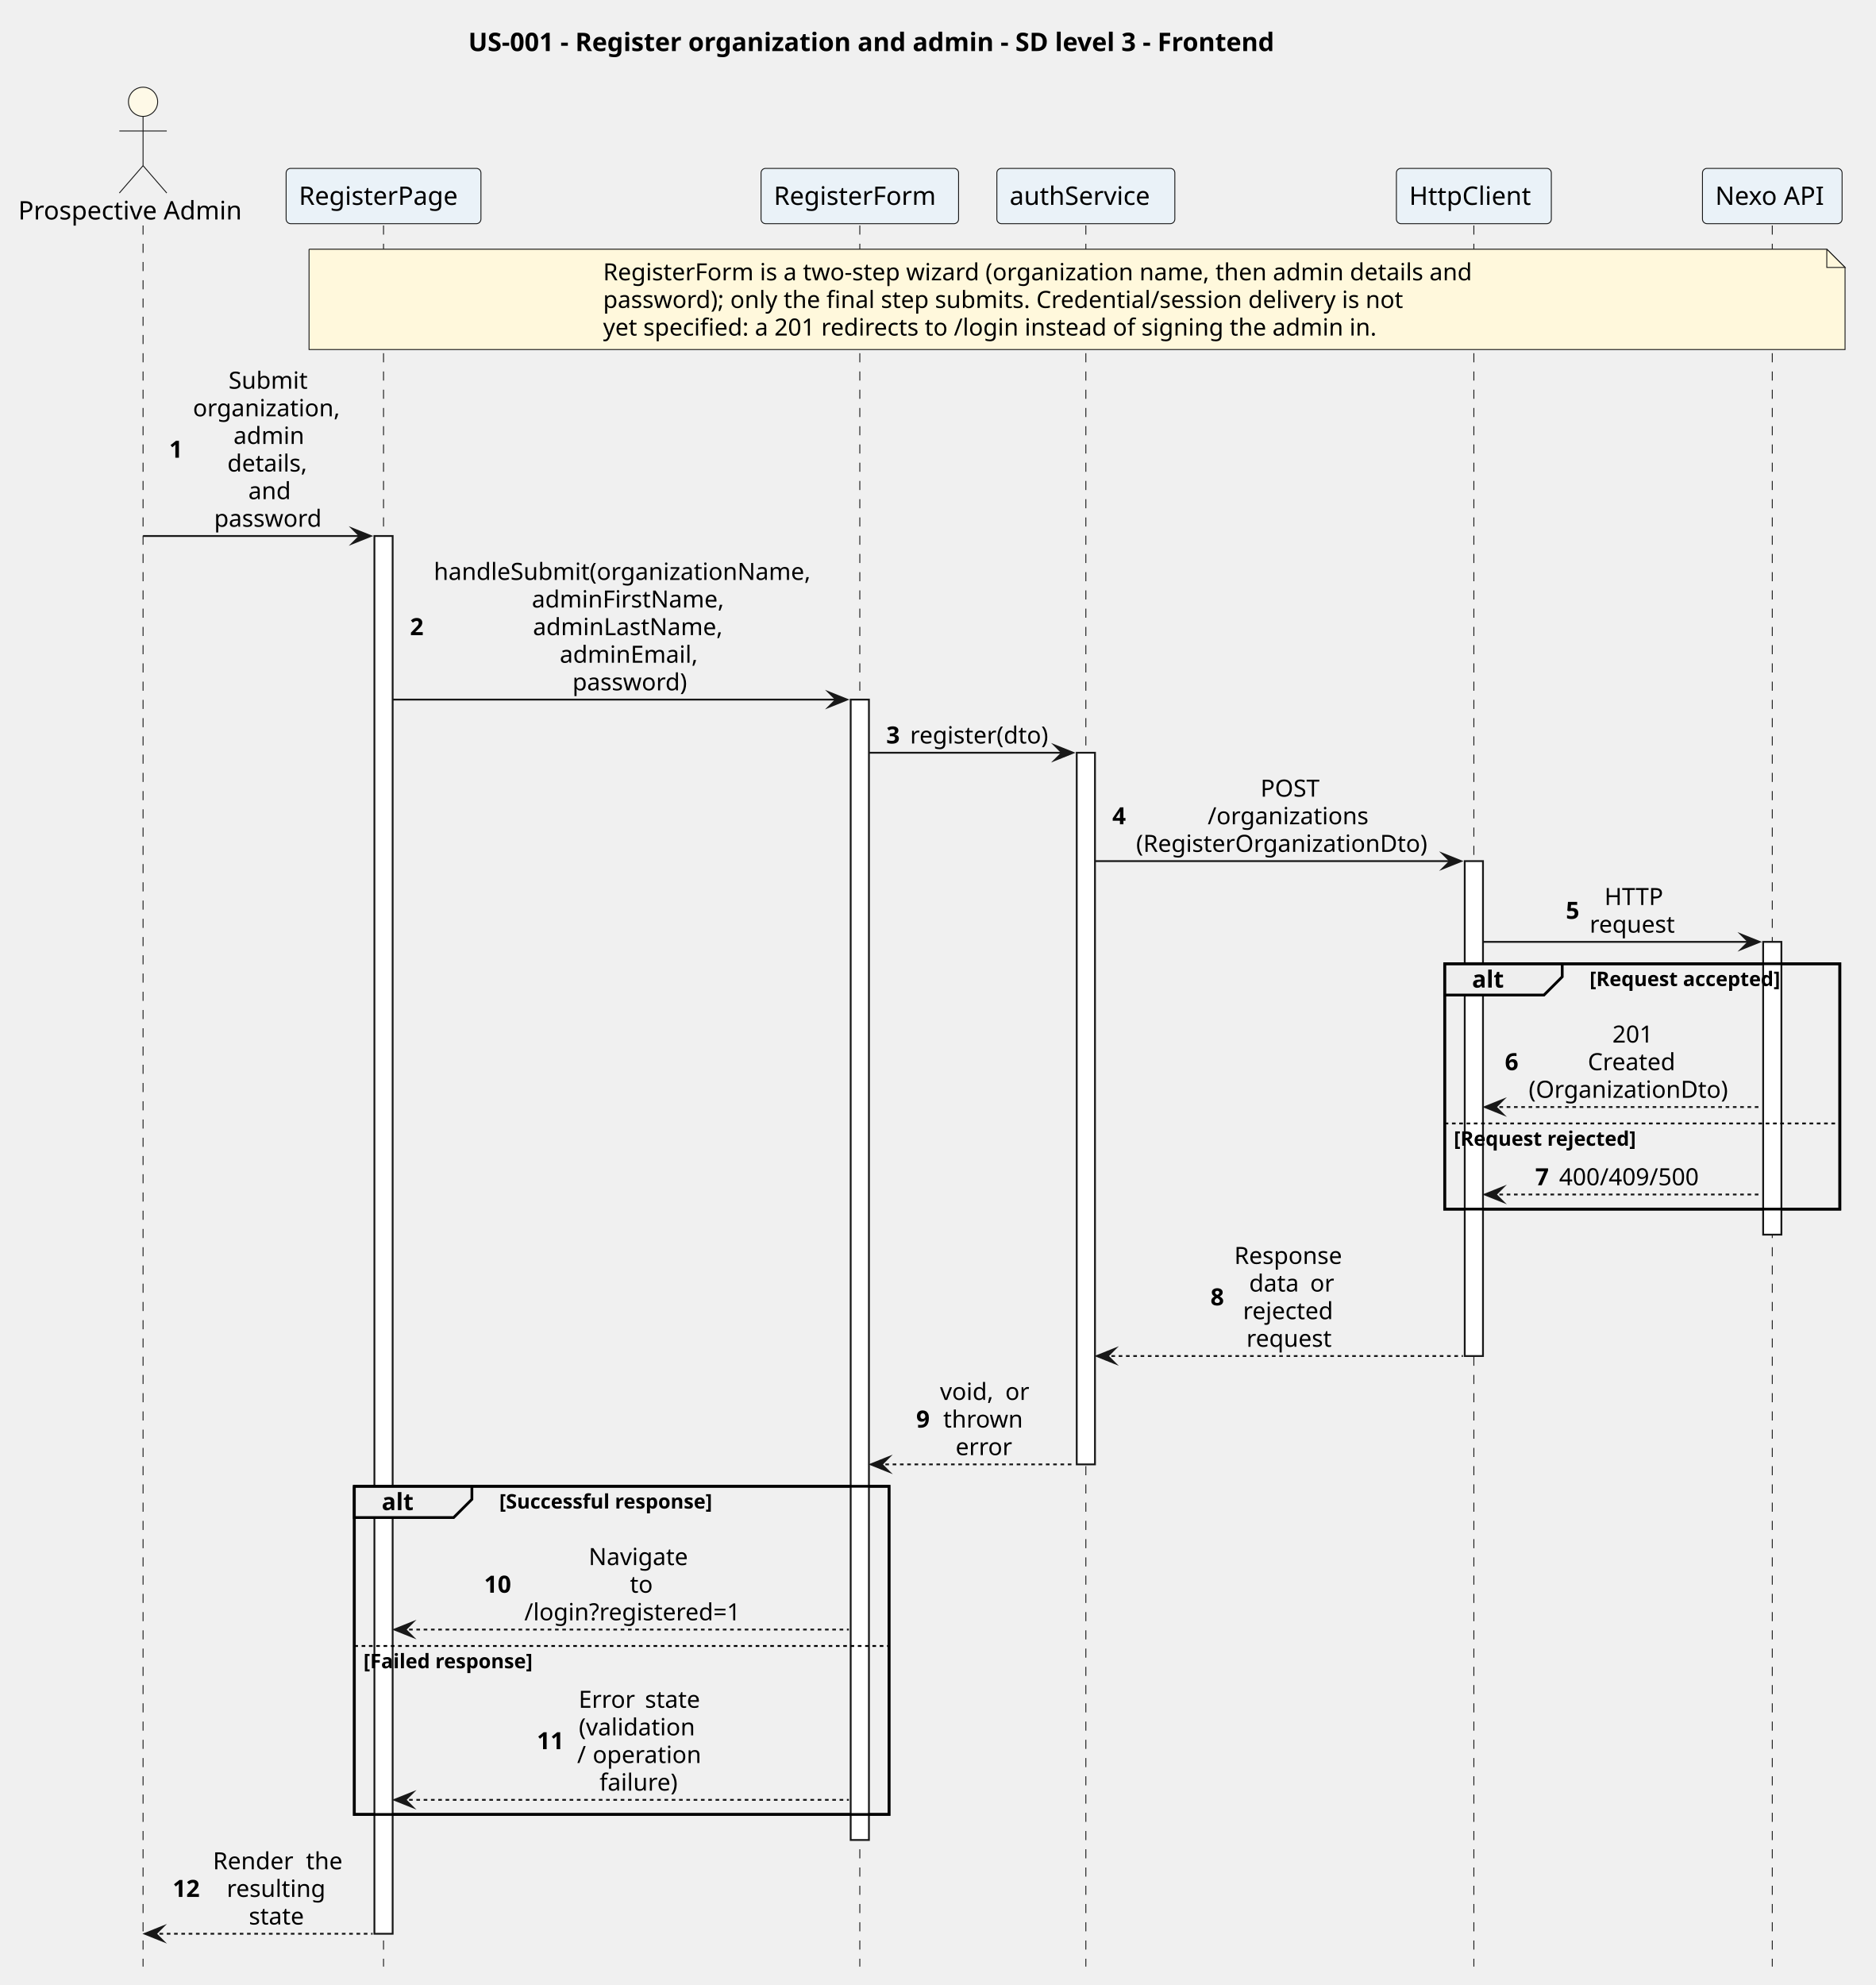
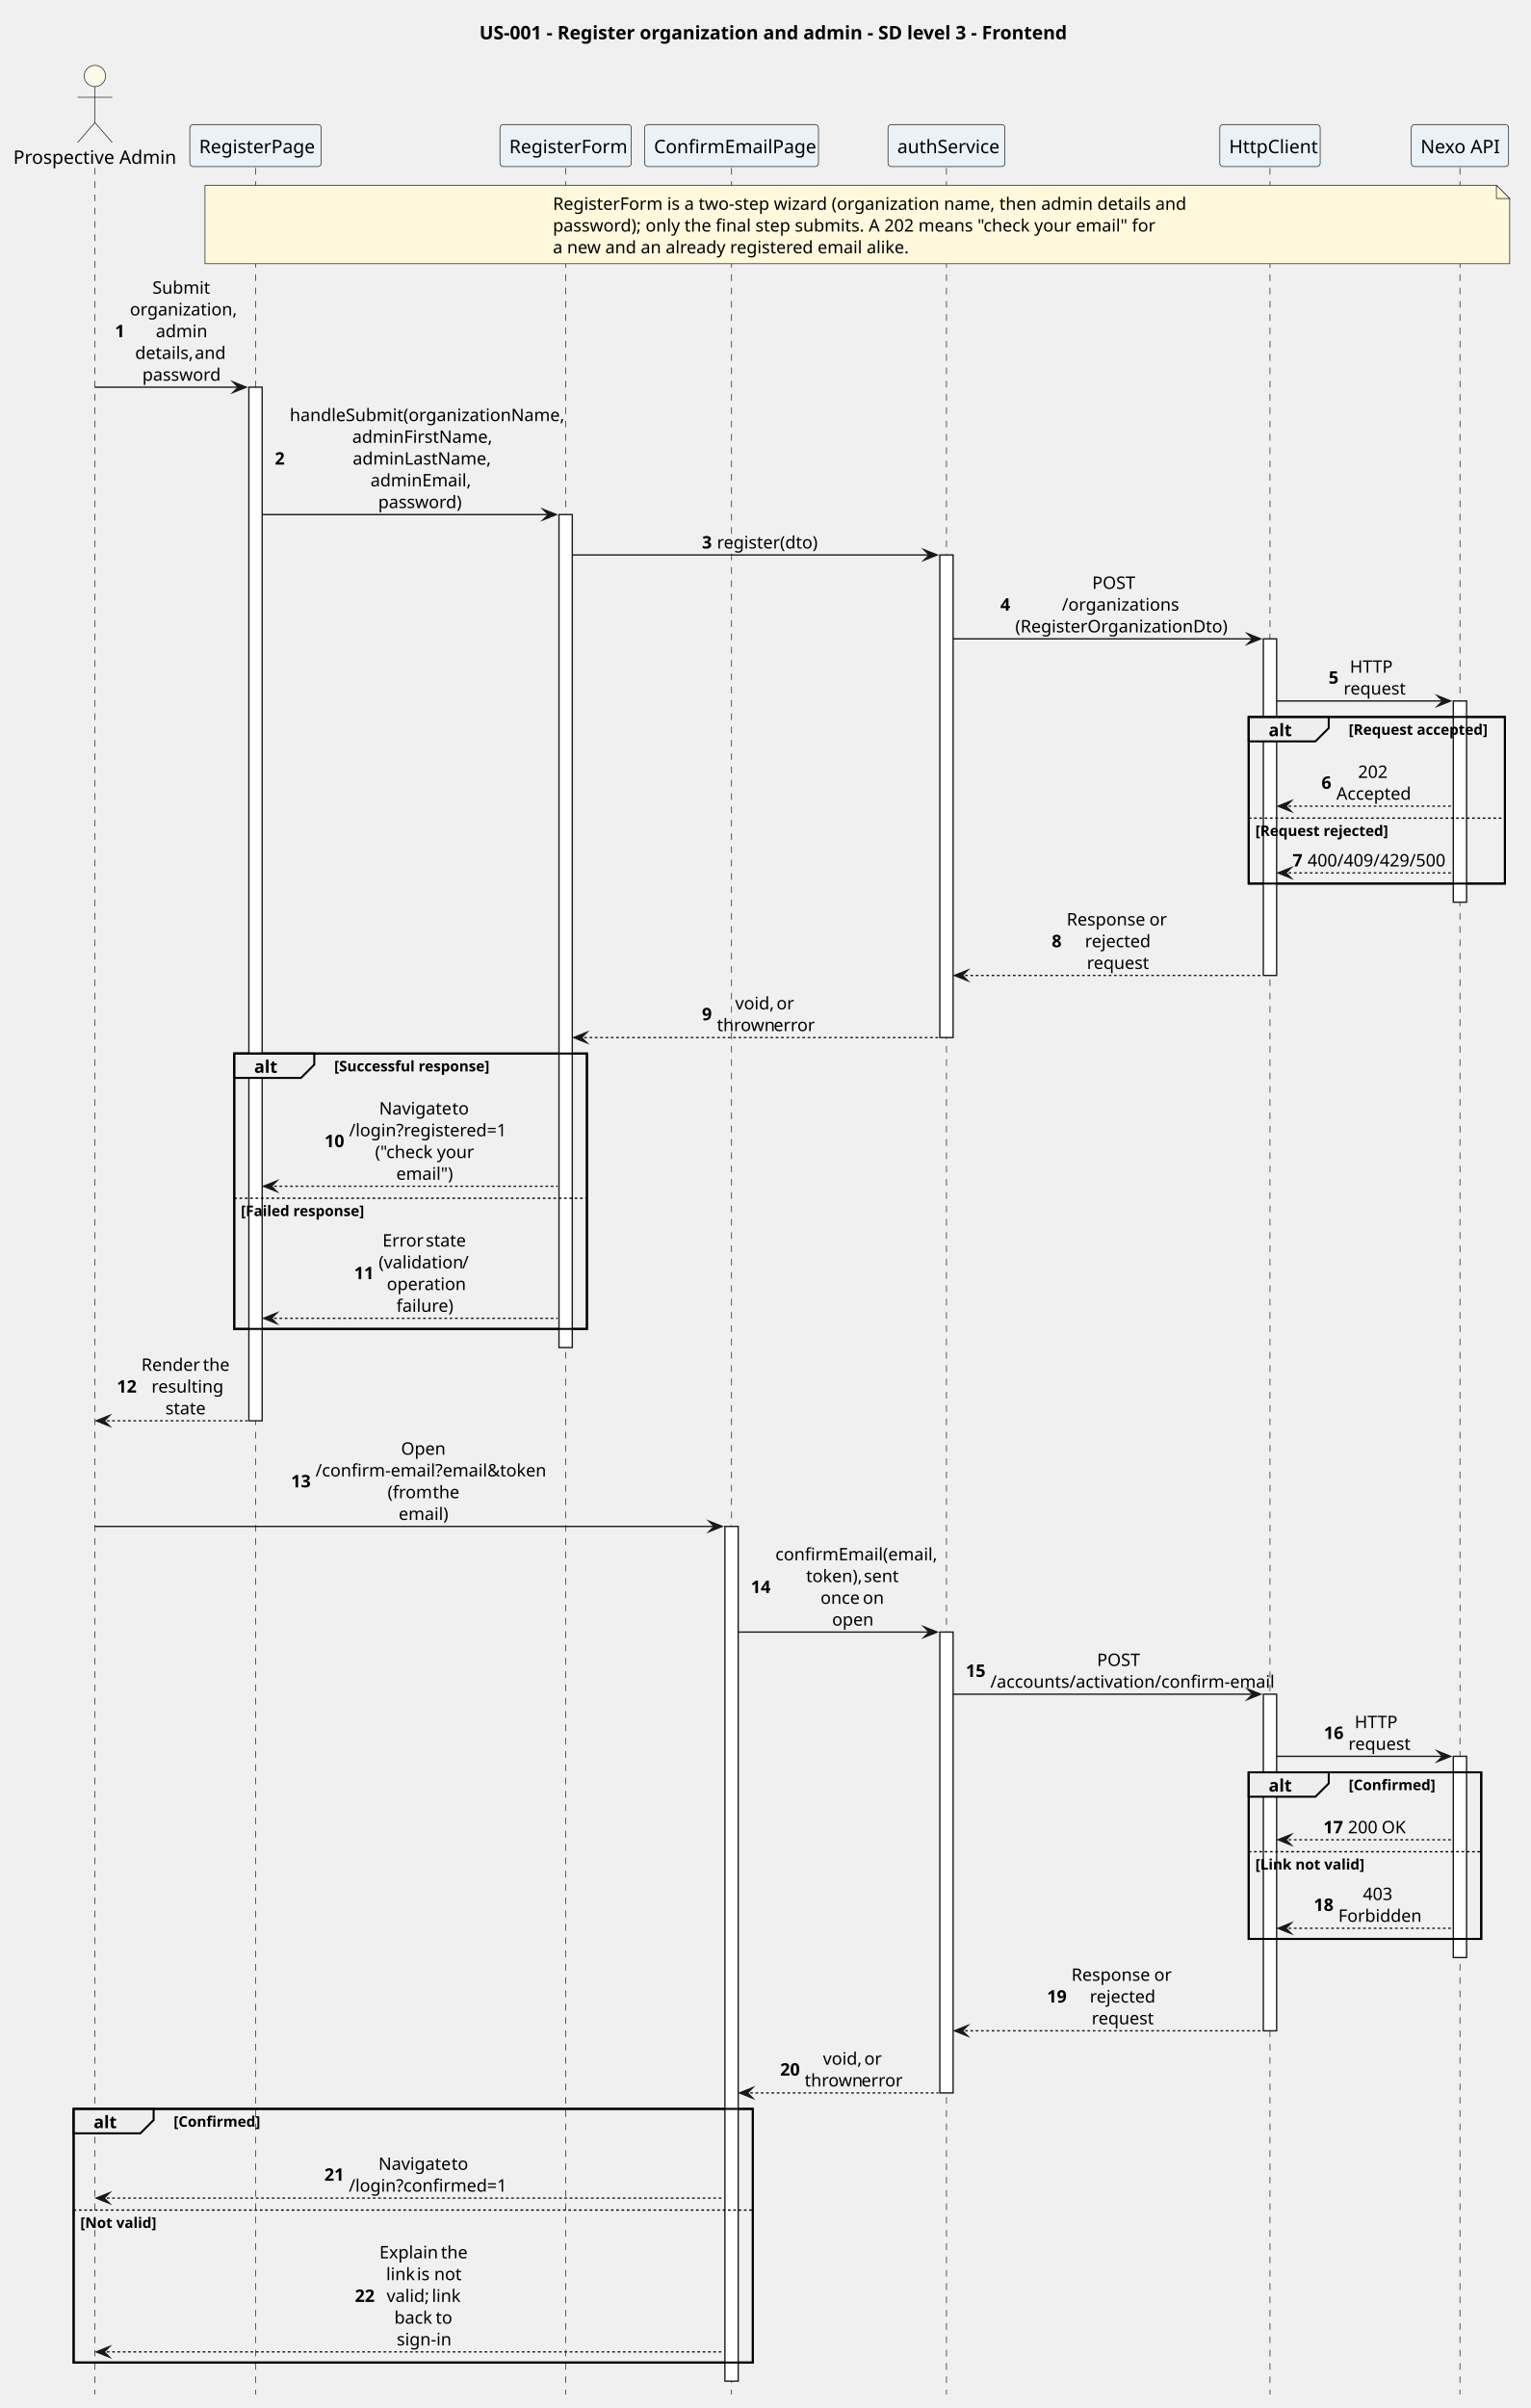
- <svg xmlns="http://www.w3.org/2000/svg" version="1.1" data-diagram-type="SEQUENCE" style="width:1028px;height:1088px;background:#FFFFFF;" width="1028px" height="1088px" viewBox="0 0 1028 1088" zoomAndPan="magnify" preserveAspectRatio="none" contentStyleType="text/css">
+ <svg xmlns="http://www.w3.org/2000/svg" version="1.1" data-diagram-type="SEQUENCE" style="width:1151px;height:1810px;background:#FFFFFF;" width="1151px" height="1810px" viewBox="0 0 1151 1810" zoomAndPan="magnify" preserveAspectRatio="none" contentStyleType="text/css">
  <defs />
  <g font-family="sans-serif" lengthAdjust="spacing">
    <g class="title" data-source-line="1">
-       <text x="256.714" y="27.995" fill="#000" font-size="14" textLength="513.126" font-weight="700">US-001 - Register organization and admin - SD level 3 - Frontend</text>
-     </g>
-     <rect x="791.933" y="528.25" width="216.62" height="134.469" fill="none" style="stroke:#000;stroke-width:1.5;" />
-     <rect x="194.242" y="814.648" width="293.084" height="179.867" fill="none" style="stroke:#000;stroke-width:1.5;" />
-     <g>
-       <rect x="74.923" y="123.594" width="8" height="954.32" fill="#000" fill-opacity="0" />
-       <line x1="78.423" y1="123.594" x2="78.423" y2="1077.914" style="stroke:#181818;stroke-width:0.5;stroke-dasharray:5,5;" />
-     </g>
-     <g>
-       <rect x="206.742" y="123.594" width="8" height="954.32" fill="#000" fill-opacity="0" />
-       <line x1="210.242" y1="123.594" x2="210.242" y2="1077.914" style="stroke:#181818;stroke-width:0.5;stroke-dasharray:5,5;" />
-     </g>
-     <g>
-       <rect x="205.242" y="293.789" width="10" height="766.125" fill="#FFF" style="stroke:#181818;stroke-width:1;" />
-     </g>
-     <g>
-       <rect x="467.826" y="123.594" width="8" height="954.32" fill="#000" fill-opacity="0" />
-       <line x1="471.326" y1="123.594" x2="471.326" y2="1077.914" style="stroke:#181818;stroke-width:0.5;stroke-dasharray:5,5;" />
-     </g>
-     <g>
-       <rect x="466.326" y="383.453" width="10" height="625.063" fill="#FFF" style="stroke:#181818;stroke-width:1;" />
-     </g>
-     <g>
-       <rect x="591.737" y="123.594" width="8" height="954.32" fill="#000" fill-opacity="0" />
-       <line x1="595.237" y1="123.594" x2="595.237" y2="1077.914" style="stroke:#181818;stroke-width:0.5;stroke-dasharray:5,5;" />
-     </g>
-     <g>
-       <rect x="590.237" y="412.586" width="10" height="390.063" fill="#FFF" style="stroke:#181818;stroke-width:1;" />
-     </g>
-     <g>
-       <rect x="804.433" y="123.594" width="8" height="954.32" fill="#000" fill-opacity="0" />
-       <line x1="807.933" y1="123.594" x2="807.933" y2="1077.914" style="stroke:#181818;stroke-width:0.5;stroke-dasharray:5,5;" />
-     </g>
-     <g>
-       <rect x="802.933" y="471.984" width="10" height="271.266" fill="#FFF" style="stroke:#181818;stroke-width:1;" />
-     </g>
-     <g>
-       <rect x="968.021" y="123.594" width="8" height="954.32" fill="#000" fill-opacity="0" />
-       <line x1="971.521" y1="123.594" x2="971.521" y2="1077.914" style="stroke:#181818;stroke-width:0.5;stroke-dasharray:5,5;" />
-     </g>
-     <g>
-       <rect x="966.521" y="516.25" width="10" height="160.469" fill="#FFF" style="stroke:#181818;stroke-width:1;" />
-     </g>
-     <text x="10" y="120.292" fill="#000" font-size="14" textLength="130.847">Prospective Admin</text>
-     <ellipse cx="78.423" cy="55.797" rx="8" ry="8" fill="#FEF9E7" style="stroke:#181818;stroke-width:0.5;" />
-     <path d="M78.423,63.797 L78.423,90.797 M65.423,71.797 L91.423,71.797 M78.423,90.797 L65.423,105.797 M78.423,90.797 L91.423,105.797" style="stroke:#181818;stroke-width:0.5;" fill="none" />
-     <rect x="156.847" y="92.297" width="106.791" height="30.297" fill="#EAF2F8" style="stroke:#181818;stroke-width:0.5;" rx="2.5" ry="2.5" />
-     <text x="163.847" y="112.292" fill="#000" font-size="14" textLength="92.791">RegisterPage</text>
-     <rect x="417.186" y="92.297" width="108.281" height="30.297" fill="#EAF2F8" style="stroke:#181818;stroke-width:0.5;" rx="2.5" ry="2.5" />
-     <text x="424.186" y="112.292" fill="#000" font-size="14" textLength="94.281">RegisterForm</text>
-     <rect x="546.459" y="92.297" width="97.556" height="30.297" fill="#EAF2F8" style="stroke:#181818;stroke-width:0.5;" rx="2.5" ry="2.5" />
-     <text x="553.459" y="112.292" fill="#000" font-size="14" textLength="83.556">authService</text>
-     <rect x="765.472" y="92.297" width="84.923" height="30.297" fill="#EAF2F8" style="stroke:#181818;stroke-width:0.5;" rx="2.5" ry="2.5" />
-     <text x="772.472" y="112.292" fill="#000" font-size="14" textLength="70.923">HttpClient</text>
-     <rect x="933.254" y="92.297" width="76.535" height="30.297" fill="#EAF2F8" style="stroke:#181818;stroke-width:0.5;" rx="2.5" ry="2.5" />
-     <text x="940.254" y="112.292" fill="#000" font-size="14" textLength="62.535">Nexo API</text>
-     <path d="M169.411,136.594 L169.411,191.594 L1011.411,191.594 L1011.411,146.594 L1001.411,136.594 L169.411,136.594" style="stroke:#181818;stroke-width:0.5;" fill="#FFF8DC" />
-     <path d="M1001.411,136.594 L1001.411,146.594 L1011.411,146.594 L1001.411,136.594" style="stroke:#181818;stroke-width:0.5;" fill="#FFF8DC" />
-     <text x="330.606" y="153.661" fill="#000" font-size="13" textLength="511.551">RegisterForm is a two-step wizard (organization name, then admin details and</text>
-     <text x="330.606" y="168.793" fill="#000" font-size="13" textLength="472.666">password); only the final step submits. Credential/session delivery is not</text>
-     <text x="330.606" y="183.926" fill="#000" font-size="13" textLength="457.92">yet specified: a 201 redirects to /login instead of signing the admin in.</text>
-     <polygon points="193.242,289.789,203.242,293.789,193.242,297.789,197.242,293.789" fill="#181818" style="stroke:#181818;stroke-width:1;stroke-linejoin:miter;stroke-miterlimit:10;" />
-     <line x1="78.423" y1="293.789" x2="199.242" y2="293.789" style="stroke:#181818;stroke-width:1;" />
-     <text x="92.714" y="250.891" fill="#000" font-size="13" font-weight="700">1</text>
-     <text x="125.298" y="213.059" fill="#000" font-size="13" textLength="46.116">Submit</text>
-     <text x="105.76" y="228.192" fill="#000" font-size="13" textLength="85.192">organization,</text>
-     <text x="127.989" y="243.325" fill="#000" font-size="13" textLength="40.733">admin</text>
-     <text x="124.634" y="258.458" fill="#000" font-size="13" textLength="47.442">details,</text>
-     <text x="136.127" y="273.59" fill="#000" font-size="13" textLength="24.458">and</text>
-     <text x="117.382" y="288.723" fill="#000" font-size="13" textLength="61.947">password</text>
-     <polygon points="454.326,379.453,464.326,383.453,454.326,387.453,458.326,383.453" fill="#181818" style="stroke:#181818;stroke-width:1;stroke-linejoin:miter;stroke-miterlimit:10;" />
-     <line x1="215.242" y1="383.453" x2="460.326" y2="383.453" style="stroke:#181818;stroke-width:1;" />
-     <text x="224.742" y="348.122" fill="#000" font-size="13" font-weight="700">2</text>
-     <text x="237.788" y="317.856" fill="#000" font-size="13" textLength="219.039">handleSubmit(organizationName,</text>
-     <text x="291.546" y="332.989" fill="#000" font-size="13" textLength="111.522">adminFirstName,</text>
-     <text x="292.158" y="348.122" fill="#000" font-size="13" textLength="110.297">adminLastName,</text>
-     <text x="306.841" y="363.254" fill="#000" font-size="13" textLength="80.933">adminEmail,</text>
-     <text x="313.798" y="378.387" fill="#000" font-size="13" textLength="67.019">password)</text>
-     <polygon points="578.237,408.586,588.237,412.586,578.237,416.586,582.237,412.586" fill="#181818" style="stroke:#181818;stroke-width:1;stroke-linejoin:miter;stroke-miterlimit:10;" />
-     <line x1="476.326" y1="412.586" x2="584.237" y2="412.586" style="stroke:#181818;stroke-width:1;" />
-     <text x="485.826" y="407.52" fill="#000" font-size="13" font-weight="700">3</text>
-     <text x="498.872" y="407.52" fill="#000" font-size="13" textLength="81.866">register(dto)</text>
-     <polygon points="790.933,467.984,800.933,471.984,790.933,475.984,794.933,471.984" fill="#181818" style="stroke:#181818;stroke-width:1;stroke-linejoin:miter;stroke-miterlimit:10;" />
-     <line x1="600.237" y1="471.984" x2="796.933" y2="471.984" style="stroke:#181818;stroke-width:1;" />
-     <text x="609.737" y="451.786" fill="#000" font-size="13" font-weight="700">4</text>
-     <text x="690.976" y="436.653" fill="#000" font-size="13" textLength="34.265">POST</text>
-     <text x="662.002" y="451.786" fill="#000" font-size="13" textLength="92.212">/organizations</text>
-     <text x="622.783" y="466.918" fill="#000" font-size="13" textLength="170.65">(RegisterOrganizationDto)</text>
-     <polygon points="954.521,512.25,964.521,516.25,954.521,520.25,958.521,516.25" fill="#181818" style="stroke:#181818;stroke-width:1;stroke-linejoin:miter;stroke-miterlimit:10;" />
-     <line x1="812.933" y1="516.25" x2="960.521" y2="516.25" style="stroke:#181818;stroke-width:1;" />
-     <text x="858.354" y="503.618" fill="#000" font-size="13" font-weight="700">5</text>
-     <text x="879.502" y="496.051" fill="#000" font-size="13" textLength="33.497">HTTP</text>
-     <text x="871.399" y="511.184" fill="#000" font-size="13" textLength="49.702">request</text>
-     <path d="M791.933,528.25 L856.376,528.25 L856.376,535.383 L846.376,545.383 L791.933,545.383 L791.933,528.25" style="stroke:#000;stroke-width:1.5;" fill="#EEE" />
-     <rect x="791.933" y="528.25" width="216.62" height="134.469" fill="none" style="stroke:#000;stroke-width:1.5;" />
-     <text x="806.933" y="541.317" fill="#000" font-size="13" textLength="19.443" font-weight="700">alt</text>
-     <text x="871.376" y="540.46" fill="#000" font-size="11" textLength="121.177" font-weight="700">[Request accepted]</text>
-     <polygon points="823.933,602.781,813.933,606.781,823.933,610.781,819.933,606.781" fill="#181818" style="stroke:#181818;stroke-width:1;stroke-linejoin:miter;stroke-miterlimit:10;" />
-     <line x1="817.933" y1="606.781" x2="965.521" y2="606.781" style="stroke:#181818;stroke-width:1;stroke-dasharray:2,2;" />
-     <text x="824.933" y="586.583" fill="#000" font-size="13" font-weight="700">6</text>
-     <text x="883.844" y="571.45" fill="#000" font-size="13" textLength="24.813">201</text>
-     <text x="870.383" y="586.583" fill="#000" font-size="13" textLength="51.733">Created</text>
-     <text x="837.979" y="601.715" fill="#000" font-size="13" textLength="116.543">(OrganizationDto)</text>
-     <line x1="791.933" y1="615.781" x2="1008.553" y2="615.781" style="stroke:#000;stroke-width:1;stroke-dasharray:2,2;" />
-     <text x="796.933" y="627.992" fill="#000" font-size="11" textLength="116.016" font-weight="700">[Request rejected]</text>
-     <polygon points="823.933,650.719,813.933,654.719,823.933,658.719,819.933,654.719" fill="#181818" style="stroke:#181818;stroke-width:1;stroke-linejoin:miter;stroke-miterlimit:10;" />
-     <line x1="817.933" y1="654.719" x2="965.521" y2="654.719" style="stroke:#181818;stroke-width:1;stroke-dasharray:2,2;" />
-     <text x="841.605" y="649.653" fill="#000" font-size="13" font-weight="700">7</text>
-     <text x="854.651" y="649.653" fill="#000" font-size="13" textLength="83.199">400/409/500</text>
-     <polygon points="611.237,739.25,601.237,743.25,611.237,747.25,607.237,743.25" fill="#181818" style="stroke:#181818;stroke-width:1;stroke-linejoin:miter;stroke-miterlimit:10;" />
-     <line x1="605.237" y1="743.25" x2="801.933" y2="743.25" style="stroke:#181818;stroke-width:1;stroke-dasharray:2,2;" />
-     <text x="663.553" y="715.485" fill="#000" font-size="13" font-weight="700">8</text>
-     <text x="676.598" y="692.786" fill="#000" font-size="13" textLength="63.02">Response</text>
-     <text x="684.752" y="707.918" fill="#000" font-size="13" textLength="29.282">data</text>
-     <text x="714.033" y="707.918" fill="#000" font-size="13"> </text>
-     <text x="718.166" y="707.918" fill="#000" font-size="13" textLength="13.298">or</text>
-     <text x="681.384" y="723.051" fill="#000" font-size="13" textLength="53.447">rejected</text>
-     <text x="683.257" y="738.184" fill="#000" font-size="13" textLength="49.702">request</text>
-     <polygon points="487.326,798.648,477.326,802.648,487.326,806.648,483.326,802.648" fill="#181818" style="stroke:#181818;stroke-width:1;stroke-linejoin:miter;stroke-miterlimit:10;" />
-     <line x1="481.326" y1="802.648" x2="589.237" y2="802.648" style="stroke:#181818;stroke-width:1;stroke-dasharray:2,2;" />
-     <text x="502.222" y="782.45" fill="#000" font-size="13" font-weight="700">9</text>
-     <text x="515.268" y="767.317" fill="#000" font-size="13" textLength="31.643">void,</text>
-     <text x="546.911" y="767.317" fill="#000" font-size="13"> </text>
-     <text x="551.043" y="767.317" fill="#000" font-size="13" textLength="13.298">or</text>
-     <text x="517.051" y="782.45" fill="#000" font-size="13" textLength="45.506">thrown</text>
-     <text x="523.812" y="797.583" fill="#000" font-size="13" textLength="31.986">error</text>
-     <path d="M194.242,814.648 L258.685,814.648 L258.685,821.781 L248.685,831.781 L194.242,831.781 L194.242,814.648" style="stroke:#000;stroke-width:1.5;" fill="#EEE" />
-     <rect x="194.242" y="814.648" width="293.084" height="179.867" fill="none" style="stroke:#000;stroke-width:1.5;" />
-     <text x="209.242" y="827.715" fill="#000" font-size="13" textLength="19.443" font-weight="700">alt</text>
-     <text x="273.685" y="826.859" fill="#000" font-size="11" textLength="136.324" font-weight="700">[Successful response]</text>
-     <polygon points="226.242,889.18,216.242,893.18,226.242,897.18,222.242,893.18" fill="#181818" style="stroke:#181818;stroke-width:1;stroke-linejoin:miter;stroke-miterlimit:10;" />
-     <line x1="220.242" y1="893.18" x2="465.326" y2="893.18" style="stroke:#181818;stroke-width:1;stroke-dasharray:2,2;" />
-     <text x="265.348" y="872.981" fill="#000" font-size="13" textLength="18.091" font-weight="700">10</text>
-     <text x="322.675" y="857.848" fill="#000" font-size="13" textLength="58.31">Navigate</text>
-     <text x="345.304" y="872.981" fill="#000" font-size="13" textLength="13.051">to</text>
-     <text x="287.439" y="888.114" fill="#000" font-size="13" textLength="128.781">/login?registered=1</text>
-     <line x1="194.242" y1="902.18" x2="487.326" y2="902.18" style="stroke:#000;stroke-width:1;stroke-dasharray:2,2;" />
-     <text x="199.242" y="914.39" fill="#000" font-size="11" textLength="108.399" font-weight="700">[Failed response]</text>
-     <polygon points="226.242,982.516,216.242,986.516,226.242,990.516,222.242,986.516" fill="#181818" style="stroke:#181818;stroke-width:1;stroke-linejoin:miter;stroke-miterlimit:10;" />
-     <line x1="220.242" y1="986.516" x2="465.326" y2="986.516" style="stroke:#181818;stroke-width:1;stroke-dasharray:2,2;" />
-     <text x="294.274" y="958.75" fill="#000" font-size="13" textLength="18.091" font-weight="700">11</text>
-     <text x="317.197" y="936.051" fill="#000" font-size="13" textLength="32.202">Error</text>
-     <text x="349.398" y="936.051" fill="#000" font-size="13"> </text>
-     <text x="353.531" y="936.051" fill="#000" font-size="13" textLength="32.932">state</text>
-     <text x="317.292" y="951.184" fill="#000" font-size="13" textLength="69.075">(validation</text>
-     <text x="316.365" y="966.317" fill="#000" font-size="13">/</text>
-     <text x="320.745" y="966.317" fill="#000" font-size="13"> </text>
-     <text x="324.877" y="966.317" fill="#000" font-size="13" textLength="62.417">operation</text>
-     <text x="328.619" y="981.45" fill="#000" font-size="13" textLength="46.42">failure)</text>
-     <polygon points="89.423,1055.914,79.423,1059.914,89.423,1063.914,85.423,1059.914" fill="#181818" style="stroke:#181818;stroke-width:1;stroke-linejoin:miter;stroke-miterlimit:10;" />
-     <line x1="83.423" y1="1059.914" x2="204.242" y2="1059.914" style="stroke:#181818;stroke-width:1;stroke-dasharray:2,2;" />
-     <text x="94.622" y="1039.715" fill="#000" font-size="13" textLength="18.091" font-weight="700">12</text>
-     <text x="116.712" y="1024.583" fill="#000" font-size="13" textLength="46.865">Render</text>
-     <text x="163.577" y="1024.583" fill="#000" font-size="13"> </text>
-     <text x="167.709" y="1024.583" fill="#000" font-size="13" textLength="21.334">the</text>
-     <text x="124.295" y="1039.715" fill="#000" font-size="13" textLength="57.167">resulting</text>
-     <text x="136.412" y="1054.848" fill="#000" font-size="13" textLength="32.932">state</text>
+       <text x="360.46" y="29.533" fill="#000" font-size="14" textLength="428.627" font-weight="700">US-001 - Register organization and admin - SD level 3 - Frontend</text>
+     </g>
+     <rect x="938.906" y="538.898" width="192.642" height="125.242" fill="none" style="stroke:#000;stroke-width:1.5;" />
+     <rect x="176.13" y="791.898" width="265.173" height="207" fill="none" style="stroke:#000;stroke-width:1.5;" />
+     <rect x="938.906" y="1332.172" width="174.825" height="125.242" fill="none" style="stroke:#000;stroke-width:1.5;" />
+     <rect x="55.358" y="1585.172" width="510.697" height="190.648" fill="none" style="stroke:#000;stroke-width:1.5;" />
+     <g>
+       <rect x="67.858" y="126.219" width="8" height="1673.602" fill="#000" fill-opacity="0" />
+       <line x1="71.358" y1="126.219" x2="71.358" y2="1799.82" style="stroke:#181818;stroke-width:0.5;stroke-dasharray:5,5;" />
+     </g>
+     <g>
+       <rect x="188.63" y="126.219" width="8" height="1673.602" fill="#000" fill-opacity="0" />
+       <line x1="192.13" y1="126.219" x2="192.13" y2="1799.82" style="stroke:#181818;stroke-width:0.5;stroke-dasharray:5,5;" />
+     </g>
+     <g>
+       <rect x="187.13" y="291.031" width="10" height="776.922" fill="#FFF" style="stroke:#181818;stroke-width:1;" />
+     </g>
+     <g>
+       <rect x="421.804" y="126.219" width="8" height="1673.602" fill="#000" fill-opacity="0" />
+       <line x1="425.304" y1="126.219" x2="425.304" y2="1799.82" style="stroke:#181818;stroke-width:0.5;stroke-dasharray:5,5;" />
+     </g>
+     <g>
+       <rect x="420.304" y="386.789" width="10" height="626.109" fill="#FFF" style="stroke:#181818;stroke-width:1;" />
+     </g>
+     <g>
+       <rect x="546.555" y="126.219" width="8" height="1673.602" fill="#000" fill-opacity="0" />
+       <line x1="550.055" y1="126.219" x2="550.055" y2="1799.82" style="stroke:#181818;stroke-width:0.5;stroke-dasharray:5,5;" />
+     </g>
+     <g>
+       <rect x="545.055" y="1147.359" width="10" height="642.461" fill="#FFF" style="stroke:#181818;stroke-width:1;" />
+     </g>
+     <g>
+       <rect x="708.146" y="126.219" width="8" height="1673.602" fill="#000" fill-opacity="0" />
+       <line x1="711.646" y1="126.219" x2="711.646" y2="1799.82" style="stroke:#181818;stroke-width:0.5;stroke-dasharray:5,5;" />
+     </g>
+     <g>
+       <rect x="706.646" y="417.141" width="10" height="362.758" fill="#FFF" style="stroke:#181818;stroke-width:1;" />
+     </g>
+     <g>
+       <rect x="706.646" y="1226.766" width="10" height="346.406" fill="#FFF" style="stroke:#181818;stroke-width:1;" />
+     </g>
+     <g>
+       <rect x="951.406" y="126.219" width="8" height="1673.602" fill="#000" fill-opacity="0" />
+       <line x1="954.906" y1="126.219" x2="954.906" y2="1799.82" style="stroke:#181818;stroke-width:0.5;stroke-dasharray:5,5;" />
+     </g>
+     <g>
+       <rect x="949.906" y="480.195" width="10" height="253" fill="#FFF" style="stroke:#181818;stroke-width:1;" />
+     </g>
+     <g>
+       <rect x="949.906" y="1273.469" width="10" height="253" fill="#FFF" style="stroke:#181818;stroke-width:1;" />
+     </g>
+     <g>
+       <rect x="1094.231" y="126.219" width="8" height="1673.602" fill="#000" fill-opacity="0" />
+       <line x1="1097.731" y1="126.219" x2="1097.731" y2="1799.82" style="stroke:#181818;stroke-width:0.5;stroke-dasharray:5,5;" />
+     </g>
+     <g>
+       <rect x="1092.731" y="526.898" width="10" height="151.242" fill="#FFF" style="stroke:#181818;stroke-width:1;" />
+     </g>
+     <g>
+       <rect x="1092.731" y="1320.172" width="10" height="151.242" fill="#FFF" style="stroke:#181818;stroke-width:1;" />
+     </g>
+     <text x="10" y="123.143" fill="#000" font-size="14" textLength="116.717">Prospective Admin</text>
+     <ellipse cx="71.358" cy="57.109" rx="8" ry="8" fill="#FEF9E7" style="stroke:#181818;stroke-width:0.5;" />
+     <path d="M71.358,65.109 L71.358,92.109 M58.358,73.109 L84.358,73.109 M71.358,92.109 L58.358,107.109 M71.358,92.109 L84.358,107.109" style="stroke:#181818;stroke-width:0.5;" fill="none" />
+     <rect x="142.717" y="93.609" width="98.827" height="31.609" fill="#EAF2F8" style="stroke:#181818;stroke-width:0.5;" rx="2.5" ry="2.5" />
+     <text x="149.717" y="115.143" fill="#000" font-size="14" textLength="84.827">RegisterPage</text>
+     <rect x="375.907" y="93.609" width="98.793" height="31.609" fill="#EAF2F8" style="stroke:#181818;stroke-width:0.5;" rx="2.5" ry="2.5" />
+     <text x="382.907" y="115.143" fill="#000" font-size="14" textLength="84.793">RegisterForm</text>
+     <rect x="484.7" y="93.609" width="130.71" height="31.609" fill="#EAF2F8" style="stroke:#181818;stroke-width:0.5;" rx="2.5" ry="2.5" />
+     <text x="491.7" y="115.143" fill="#000" font-size="14" textLength="116.71">ConfirmEmailPage</text>
+     <rect x="667.681" y="93.609" width="87.931" height="31.609" fill="#EAF2F8" style="stroke:#181818;stroke-width:0.5;" rx="2.5" ry="2.5" />
+     <text x="674.681" y="115.143" fill="#000" font-size="14" textLength="73.931">authService</text>
+     <rect x="917.171" y="93.609" width="75.469" height="31.609" fill="#EAF2F8" style="stroke:#181818;stroke-width:0.5;" rx="2.5" ry="2.5" />
+     <text x="924.171" y="115.143" fill="#000" font-size="14" textLength="61.469">HttpClient</text>
+     <rect x="1061.162" y="93.609" width="73.138" height="31.609" fill="#EAF2F8" style="stroke:#181818;stroke-width:0.5;" rx="2.5" ry="2.5" />
+     <text x="1068.162" y="115.143" fill="#000" font-size="14" textLength="59.138">Nexo API</text>
+     <path d="M154.139,139.219 L154.139,198.219 L1135.139,198.219 L1135.139,149.219 L1125.139,139.219 L154.139,139.219" style="stroke:#181818;stroke-width:0.5;" fill="#FFF8DC" />
+     <path d="M1125.139,139.219 L1125.139,149.219 L1135.139,149.219 L1125.139,139.219" style="stroke:#181818;stroke-width:0.5;" fill="#FFF8DC" />
+     <text x="415.714" y="157.714" fill="#000" font-size="13" textLength="449.433">RegisterForm is a two-step wizard (organization name, then admin details and</text>
+     <text x="415.714" y="174.065" fill="#000" font-size="13" textLength="429.755">password); only the final step submits. A 202 means "check your email" for</text>
+     <text x="415.714" y="190.417" fill="#000" font-size="13" textLength="254.37">a new and an already registered email alike.</text>
+     <polygon points="175.13,287.031,185.13,291.031,175.13,295.031,179.13,291.031" fill="#181818" style="stroke:#181818;stroke-width:1;stroke-linejoin:miter;stroke-miterlimit:10;" />
+     <line x1="71.358" y1="291.031" x2="181.13" y2="291.031" style="stroke:#181818;stroke-width:1;" />
+     <text x="86.41" y="253.472" fill="#000" font-size="13" font-weight="700">1</text>
+     <text x="114.629" y="220.769" fill="#000" font-size="13" textLength="40.46">Submit</text>
+     <text x="97.64" y="237.12" fill="#000" font-size="13" textLength="74.439">organization,</text>
+     <text x="117.156" y="253.472" fill="#000" font-size="13" textLength="35.407">admin</text>
+     <text x="101.614" y="269.823" fill="#000" font-size="13" textLength="41.19">details,</text>
+     <text x="142.803" y="269.823" fill="#000" font-size="13"> </text>
+     <text x="146.415" y="269.823" fill="#000" font-size="13" textLength="21.69">and</text>
+     <text x="107.041" y="286.175" fill="#000" font-size="13" textLength="55.637">password</text>
+     <polygon points="408.304,382.789,418.304,386.789,408.304,390.789,412.304,386.789" fill="#181818" style="stroke:#181818;stroke-width:1;stroke-linejoin:miter;stroke-miterlimit:10;" />
+     <line x1="197.13" y1="386.789" x2="414.304" y2="386.789" style="stroke:#181818;stroke-width:1;" />
+     <text x="206.63" y="349.229" fill="#000" font-size="13" font-weight="700">2</text>
+     <text x="217.86" y="316.526" fill="#000" font-size="13" textLength="192.943">handleSubmit(organizationName,</text>
+     <text x="264.849" y="332.878" fill="#000" font-size="13" textLength="98.966">adminFirstName,</text>
+     <text x="265.198" y="349.229" fill="#000" font-size="13" textLength="98.268">adminLastName,</text>
+     <text x="278.569" y="365.581" fill="#000" font-size="13" textLength="71.525">adminEmail,</text>
+     <text x="284.349" y="381.933" fill="#000" font-size="13" textLength="59.966">password)</text>
+     <polygon points="694.646,413.141,704.646,417.141,694.646,421.141,698.646,417.141" fill="#181818" style="stroke:#181818;stroke-width:1;stroke-linejoin:miter;stroke-miterlimit:10;" />
+     <line x1="430.304" y1="417.141" x2="700.646" y2="417.141" style="stroke:#181818;stroke-width:1;" />
+     <text x="527.821" y="412.284" fill="#000" font-size="13" font-weight="700">3</text>
+     <text x="539.051" y="412.284" fill="#000" font-size="13" textLength="70.078">register(dto)</text>
+     <polygon points="937.906,476.195,947.906,480.195,937.906,484.195,941.906,480.195" fill="#181818" style="stroke:#181818;stroke-width:1;stroke-linejoin:miter;stroke-miterlimit:10;" />
+     <line x1="716.646" y1="480.195" x2="943.906" y2="480.195" style="stroke:#181818;stroke-width:1;" />
+     <text x="752.159" y="458.987" fill="#000" font-size="13" font-weight="700">4</text>
+     <text x="821.194" y="442.636" fill="#000" font-size="13" textLength="35.395">POST</text>
+     <text x="798.421" y="458.987" fill="#000" font-size="13" textLength="80.939">/organizations</text>
+     <text x="763.389" y="475.339" fill="#000" font-size="13" textLength="151.004">(RegisterOrganizationDto)</text>
+     <polygon points="1080.731,522.898,1090.731,526.898,1080.731,530.898,1084.731,526.898" fill="#181818" style="stroke:#181818;stroke-width:1;stroke-linejoin:miter;stroke-miterlimit:10;" />
+     <line x1="959.906" y1="526.898" x2="1086.731" y2="526.898" style="stroke:#181818;stroke-width:1;" />
+     <text x="999.023" y="513.866" fill="#000" font-size="13" font-weight="700">5</text>
+     <text x="1014.963" y="505.69" fill="#000" font-size="13" textLength="33.941">HTTP</text>
+     <text x="1010.253" y="522.042" fill="#000" font-size="13" textLength="43.361">request</text>
+     <path d="M938.906,538.898 L999.077,538.898 L999.077,547.25 L989.077,557.25 L938.906,557.25 L938.906,538.898" style="stroke:#000;stroke-width:1.5;" fill="#EEE" />
+     <rect x="938.906" y="538.898" width="192.642" height="125.242" fill="none" style="stroke:#000;stroke-width:1.5;" />
+     <text x="953.906" y="553.394" fill="#000" font-size="13" textLength="15.171" font-weight="700">alt</text>
+     <text x="1014.077" y="552.317" fill="#000" font-size="11" textLength="101.471" font-weight="700">[Request accepted]</text>
+     <polygon points="970.906,601.953,960.906,605.953,970.906,609.953,966.906,605.953" fill="#181818" style="stroke:#181818;stroke-width:1;stroke-linejoin:miter;stroke-miterlimit:10;" />
+     <line x1="964.906" y1="605.953" x2="1091.731" y2="605.953" style="stroke:#181818;stroke-width:1;stroke-dasharray:2,2;" />
+     <text x="993.602" y="592.921" fill="#000" font-size="13" font-weight="700">6</text>
+     <text x="1021.088" y="584.745" fill="#000" font-size="13" textLength="21.69">202</text>
+     <text x="1004.832" y="601.097" fill="#000" font-size="13" textLength="54.203">Accepted</text>
+     <line x1="938.906" y1="614.953" x2="1131.547" y2="614.953" style="stroke:#000;stroke-width:1;stroke-dasharray:2,2;" />
+     <text x="943.906" y="628.372" fill="#000" font-size="11" textLength="95.971" font-weight="700">[Request rejected]</text>
+     <polygon points="970.906,652.141,960.906,656.141,970.906,660.141,966.906,656.141" fill="#181818" style="stroke:#181818;stroke-width:1;stroke-linejoin:miter;stroke-miterlimit:10;" />
+     <line x1="964.906" y1="656.141" x2="1091.731" y2="656.141" style="stroke:#181818;stroke-width:1;stroke-dasharray:2,2;" />
+     <text x="971.906" y="651.284" fill="#000" font-size="13" font-weight="700">7</text>
+     <text x="983.136" y="651.284" fill="#000" font-size="13" textLength="97.595">400/409/429/500</text>
+     <polygon points="727.646,729.195,717.646,733.195,727.646,737.195,723.646,733.195" fill="#181818" style="stroke:#181818;stroke-width:1;stroke-linejoin:miter;stroke-miterlimit:10;" />
+     <line x1="721.646" y1="733.195" x2="948.906" y2="733.195" style="stroke:#181818;stroke-width:1;stroke-dasharray:2,2;" />
+     <text x="790.806" y="711.987" fill="#000" font-size="13" font-weight="700">8</text>
+     <text x="802.036" y="695.636" fill="#000" font-size="13" textLength="58.538">Response</text>
+     <text x="860.574" y="695.636" fill="#000" font-size="13"> </text>
+     <text x="864.186" y="695.636" fill="#000" font-size="13" textLength="11.559">or</text>
+     <text x="815.766" y="711.987" fill="#000" font-size="13" textLength="46.249">rejected</text>
+     <text x="817.21" y="728.339" fill="#000" font-size="13" textLength="43.361">request</text>
+     <polygon points="441.304,775.898,431.304,779.898,441.304,783.898,437.304,779.898" fill="#181818" style="stroke:#181818;stroke-width:1;stroke-linejoin:miter;stroke-miterlimit:10;" />
+     <line x1="435.304" y1="779.898" x2="705.646" y2="779.898" style="stroke:#181818;stroke-width:1;stroke-dasharray:2,2;" />
+     <text x="527.821" y="766.866" fill="#000" font-size="13" font-weight="700">9</text>
+     <text x="552.774" y="758.69" fill="#000" font-size="13" textLength="27.46">void,</text>
+     <text x="580.234" y="758.69" fill="#000" font-size="13"> </text>
+     <text x="583.846" y="758.69" fill="#000" font-size="13" textLength="11.559">or</text>
+     <text x="539.051" y="775.042" fill="#000" font-size="13" textLength="39.019">thrown</text>
+     <text x="578.07" y="775.042" fill="#000" font-size="13"> </text>
+     <text x="581.682" y="775.042" fill="#000" font-size="13" textLength="27.447">error</text>
+     <path d="M176.13,791.898 L236.301,791.898 L236.301,800.25 L226.301,810.25 L176.13,810.25 L176.13,791.898" style="stroke:#000;stroke-width:1.5;" fill="#EEE" />
+     <rect x="176.13" y="791.898" width="265.173" height="207" fill="none" style="stroke:#000;stroke-width:1.5;" />
+     <text x="191.13" y="806.394" fill="#000" font-size="13" textLength="15.171" font-weight="700">alt</text>
+     <text x="251.301" y="805.317" fill="#000" font-size="11" textLength="117.375" font-weight="700">[Successful response]</text>
+     <polygon points="208.13,887.656,198.13,891.656,208.13,895.656,204.13,891.656" fill="#181818" style="stroke:#181818;stroke-width:1;stroke-linejoin:miter;stroke-miterlimit:10;" />
+     <line x1="202.13" y1="891.656" x2="419.304" y2="891.656" style="stroke:#181818;stroke-width:1;stroke-dasharray:2,2;" />
+     <text x="244.018" y="862.272" fill="#000" font-size="13" textLength="14.46" font-weight="700">10</text>
+     <text x="285.066" y="837.745" fill="#000" font-size="13" textLength="51.308">Navigate</text>
+     <text x="336.374" y="837.745" fill="#000" font-size="13"> </text>
+     <text x="339.986" y="837.745" fill="#000" font-size="13" textLength="10.842">to</text>
+     <text x="262.478" y="854.097" fill="#000" font-size="13" textLength="110.938">/login?registered=1</text>
+     <text x="282.045" y="870.448" fill="#000" font-size="13" textLength="42.904">("check</text>
+     <text x="324.948" y="870.448" fill="#000" font-size="13"> </text>
+     <text x="328.56" y="870.448" fill="#000" font-size="13" textLength="25.289">your</text>
+     <text x="297.942" y="886.8" fill="#000" font-size="13" textLength="40.009">email")</text>
+     <line x1="176.13" y1="900.656" x2="441.304" y2="900.656" style="stroke:#000;stroke-width:1;stroke-dasharray:2,2;" />
+     <text x="181.13" y="914.075" fill="#000" font-size="11" textLength="91.078" font-weight="700">[Failed response]</text>
+     <polygon points="208.13,986.898,198.13,990.898,208.13,994.898,204.13,990.898" fill="#181818" style="stroke:#181818;stroke-width:1;stroke-linejoin:miter;stroke-miterlimit:10;" />
+     <line x1="202.13" y1="990.898" x2="419.304" y2="990.898" style="stroke:#181818;stroke-width:1;stroke-dasharray:2,2;" />
+     <text x="266.248" y="961.515" fill="#000" font-size="13" textLength="14.46" font-weight="700">11</text>
+     <text x="287.605" y="936.987" fill="#000" font-size="13" textLength="28.888">Error</text>
+     <text x="316.493" y="936.987" fill="#000" font-size="13"> </text>
+     <text x="320.105" y="936.987" fill="#000" font-size="13" textLength="28.184">state</text>
+     <text x="284.708" y="953.339" fill="#000" font-size="13" textLength="59.255">(validation</text>
+     <text x="343.963" y="953.339" fill="#000" font-size="13"> </text>
+     <text x="347.575" y="953.339" fill="#000" font-size="13">/</text>
+     <text x="290.843" y="969.69" fill="#000" font-size="13" textLength="54.209">operation</text>
+     <text x="298.079" y="986.042" fill="#000" font-size="13" textLength="39.736">failure)</text>
+     <polygon points="82.358,1063.953,72.358,1067.953,82.358,1071.953,78.358,1067.953" fill="#181818" style="stroke:#181818;stroke-width:1;stroke-linejoin:miter;stroke-miterlimit:10;" />
+     <line x1="76.358" y1="1067.953" x2="186.13" y2="1067.953" style="stroke:#181818;stroke-width:1;stroke-dasharray:2,2;" />
+     <text x="87.854" y="1046.745" fill="#000" font-size="13" textLength="14.46" font-weight="700">12</text>
+     <text x="106.314" y="1030.394" fill="#000" font-size="13" textLength="42.637">Render</text>
+     <text x="148.951" y="1030.394" fill="#000" font-size="13"> </text>
+     <text x="152.563" y="1030.394" fill="#000" font-size="13" textLength="18.072">the</text>
+     <text x="113.906" y="1046.745" fill="#000" font-size="13" textLength="49.137">resulting</text>
+     <text x="124.383" y="1063.097" fill="#000" font-size="13" textLength="28.184">state</text>
+     <polygon points="533.055,1143.359,543.055,1147.359,533.055,1151.359,537.055,1147.359" fill="#181818" style="stroke:#181818;stroke-width:1;stroke-linejoin:miter;stroke-miterlimit:10;" />
+     <line x1="71.358" y1="1147.359" x2="539.055" y2="1147.359" style="stroke:#181818;stroke-width:1;" />
+     <text x="218.781" y="1117.976" fill="#000" font-size="13" textLength="14.46" font-weight="700">13</text>
+     <text x="301.536" y="1093.448" fill="#000" font-size="13" textLength="31.802">Open</text>
+     <text x="237.24" y="1109.8" fill="#000" font-size="13" textLength="160.393">/confirm-email?email&amp;token</text>
+     <text x="291.43" y="1126.151" fill="#000" font-size="13" textLength="30.329">(from</text>
+     <text x="321.76" y="1126.151" fill="#000" font-size="13"> </text>
+     <text x="325.371" y="1126.151" fill="#000" font-size="13" textLength="18.072">the</text>
+     <text x="299.74" y="1142.503" fill="#000" font-size="13" textLength="35.395">email)</text>
+     <polygon points="694.646,1222.766,704.646,1226.766,694.646,1230.766,698.646,1226.766" fill="#181818" style="stroke:#181818;stroke-width:1;stroke-linejoin:miter;stroke-miterlimit:10;" />
+     <line x1="555.055" y1="1226.766" x2="700.646" y2="1226.766" style="stroke:#181818;stroke-width:1;" />
+     <text x="564.555" y="1197.382" fill="#000" font-size="13" textLength="14.46" font-weight="700">14</text>
+     <text x="583.015" y="1172.854" fill="#000" font-size="13" textLength="114.131">confirmEmail(email,</text>
+     <text x="606.117" y="1189.206" fill="#000" font-size="13" textLength="39.743">token),</text>
+     <text x="645.86" y="1189.206" fill="#000" font-size="13"> </text>
+     <text x="649.472" y="1189.206" fill="#000" font-size="13" textLength="24.572">sent</text>
+     <text x="616.95" y="1205.558" fill="#000" font-size="13" textLength="28.19">once</text>
+     <text x="645.14" y="1205.558" fill="#000" font-size="13"> </text>
+     <text x="648.751" y="1205.558" fill="#000" font-size="13" textLength="14.46">on</text>
+     <text x="625.621" y="1221.909" fill="#000" font-size="13" textLength="28.92">open</text>
+     <polygon points="937.906,1269.469,947.906,1273.469,937.906,1277.469,941.906,1273.469" fill="#181818" style="stroke:#181818;stroke-width:1;stroke-linejoin:miter;stroke-miterlimit:10;" />
+     <line x1="716.646" y1="1273.469" x2="943.906" y2="1273.469" style="stroke:#181818;stroke-width:1;" />
+     <text x="726.146" y="1260.437" fill="#000" font-size="13" textLength="14.46" font-weight="700">15</text>
+     <text x="824.809" y="1252.261" fill="#000" font-size="13" textLength="35.395">POST</text>
+     <text x="744.606" y="1268.612" fill="#000" font-size="13" textLength="195.8">/accounts/activation/confirm-email</text>
+     <polygon points="1080.731,1316.172,1090.731,1320.172,1080.731,1324.172,1084.731,1320.172" fill="#181818" style="stroke:#181818;stroke-width:1;stroke-linejoin:miter;stroke-miterlimit:10;" />
+     <line x1="959.906" y1="1320.172" x2="1086.731" y2="1320.172" style="stroke:#181818;stroke-width:1;" />
+     <text x="995.408" y="1307.14" fill="#000" font-size="13" textLength="14.46" font-weight="700">16</text>
+     <text x="1018.578" y="1298.964" fill="#000" font-size="13" textLength="33.941">HTTP</text>
+     <text x="1013.868" y="1315.315" fill="#000" font-size="13" textLength="43.361">request</text>
+     <path d="M938.906,1332.172 L999.077,1332.172 L999.077,1340.523 L989.077,1350.523 L938.906,1350.523 L938.906,1332.172" style="stroke:#000;stroke-width:1.5;" fill="#EEE" />
+     <rect x="938.906" y="1332.172" width="174.825" height="125.242" fill="none" style="stroke:#000;stroke-width:1.5;" />
+     <text x="953.906" y="1346.667" fill="#000" font-size="13" textLength="15.171" font-weight="700">alt</text>
+     <text x="1014.077" y="1345.591" fill="#000" font-size="11" textLength="62.326" font-weight="700">[Confirmed]</text>
+     <polygon points="970.906,1378.875,960.906,1382.875,970.906,1386.875,966.906,1382.875" fill="#181818" style="stroke:#181818;stroke-width:1;stroke-linejoin:miter;stroke-miterlimit:10;" />
+     <line x1="964.906" y1="1382.875" x2="1091.731" y2="1382.875" style="stroke:#181818;stroke-width:1;stroke-dasharray:2,2;" />
+     <text x="995.046" y="1378.019" fill="#000" font-size="13" textLength="14.46" font-weight="700">17</text>
+     <text x="1013.506" y="1378.019" fill="#000" font-size="13" textLength="21.69">200</text>
+     <text x="1035.196" y="1378.019" fill="#000" font-size="13"> </text>
+     <text x="1038.808" y="1378.019" fill="#000" font-size="13" textLength="18.783">OK</text>
+     <line x1="938.906" y1="1391.875" x2="1113.731" y2="1391.875" style="stroke:#000;stroke-width:1;stroke-dasharray:2,2;" />
+     <text x="943.906" y="1405.294" fill="#000" font-size="11" textLength="78.219" font-weight="700">[Link not valid]</text>
+     <polygon points="970.906,1445.414,960.906,1449.414,970.906,1453.414,966.906,1449.414" fill="#181818" style="stroke:#181818;stroke-width:1;stroke-linejoin:miter;stroke-miterlimit:10;" />
+     <line x1="964.906" y1="1449.414" x2="1091.731" y2="1449.414" style="stroke:#181818;stroke-width:1;stroke-dasharray:2,2;" />
+     <text x="987.819" y="1436.382" fill="#000" font-size="13" textLength="14.46" font-weight="700">18</text>
+     <text x="1024.703" y="1428.206" fill="#000" font-size="13" textLength="21.69">403</text>
+     <text x="1006.279" y="1444.558" fill="#000" font-size="13" textLength="58.538">Forbidden</text>
+     <polygon points="727.646,1522.469,717.646,1526.469,727.646,1530.469,723.646,1526.469" fill="#181818" style="stroke:#181818;stroke-width:1;stroke-linejoin:miter;stroke-miterlimit:10;" />
+     <line x1="721.646" y1="1526.469" x2="948.906" y2="1526.469" style="stroke:#181818;stroke-width:1;stroke-dasharray:2,2;" />
+     <text x="787.191" y="1505.261" fill="#000" font-size="13" textLength="14.46" font-weight="700">19</text>
+     <text x="805.651" y="1488.909" fill="#000" font-size="13" textLength="58.538">Response</text>
+     <text x="864.189" y="1488.909" fill="#000" font-size="13"> </text>
+     <text x="867.801" y="1488.909" fill="#000" font-size="13" textLength="11.559">or</text>
+     <text x="819.381" y="1505.261" fill="#000" font-size="13" textLength="46.249">rejected</text>
+     <text x="820.825" y="1521.612" fill="#000" font-size="13" textLength="43.361">request</text>
+     <polygon points="566.055,1569.172,556.055,1573.172,566.055,1577.172,562.055,1573.172" fill="#181818" style="stroke:#181818;stroke-width:1;stroke-linejoin:miter;stroke-miterlimit:10;" />
+     <line x1="560.055" y1="1573.172" x2="705.646" y2="1573.172" style="stroke:#181818;stroke-width:1;stroke-dasharray:2,2;" />
+     <text x="586.582" y="1560.14" fill="#000" font-size="13" textLength="14.46" font-weight="700">20</text>
+     <text x="618.765" y="1551.964" fill="#000" font-size="13" textLength="27.46">void,</text>
+     <text x="646.225" y="1551.964" fill="#000" font-size="13"> </text>
+     <text x="649.837" y="1551.964" fill="#000" font-size="13" textLength="11.559">or</text>
+     <text x="605.042" y="1568.315" fill="#000" font-size="13" textLength="39.019">thrown</text>
+     <text x="644.061" y="1568.315" fill="#000" font-size="13"> </text>
+     <text x="647.672" y="1568.315" fill="#000" font-size="13" textLength="27.447">error</text>
+     <path d="M55.358,1585.172 L115.529,1585.172 L115.529,1593.523 L105.529,1603.523 L55.358,1603.523 L55.358,1585.172" style="stroke:#000;stroke-width:1.5;" fill="#EEE" />
+     <rect x="55.358" y="1585.172" width="510.697" height="190.648" fill="none" style="stroke:#000;stroke-width:1.5;" />
+     <text x="70.358" y="1599.667" fill="#000" font-size="13" textLength="15.171" font-weight="700">alt</text>
+     <text x="130.529" y="1598.591" fill="#000" font-size="11" textLength="62.326" font-weight="700">[Confirmed]</text>
+     <polygon points="82.358,1648.227,72.358,1652.227,82.358,1656.227,78.358,1652.227" fill="#181818" style="stroke:#181818;stroke-width:1;stroke-linejoin:miter;stroke-miterlimit:10;" />
+     <line x1="76.358" y1="1652.227" x2="544.055" y2="1652.227" style="stroke:#181818;stroke-width:1;stroke-dasharray:2,2;" />
+     <text x="243.873" y="1639.194" fill="#000" font-size="13" textLength="14.46" font-weight="700">21</text>
+     <text x="284.556" y="1631.019" fill="#000" font-size="13" textLength="51.308">Navigate</text>
+     <text x="335.864" y="1631.019" fill="#000" font-size="13"> </text>
+     <text x="339.476" y="1631.019" fill="#000" font-size="13" textLength="10.842">to</text>
+     <text x="262.333" y="1647.37" fill="#000" font-size="13" textLength="110.208">/login?confirmed=1</text>
+     <line x1="55.358" y1="1661.227" x2="566.055" y2="1661.227" style="stroke:#000;stroke-width:1;stroke-dasharray:2,2;" />
+     <text x="60.358" y="1674.646" fill="#000" font-size="11" textLength="53.775" font-weight="700">[Not valid]</text>
+     <polygon points="82.358,1763.82,72.358,1767.82,82.358,1771.82,78.358,1767.82" fill="#181818" style="stroke:#181818;stroke-width:1;stroke-linejoin:miter;stroke-miterlimit:10;" />
+     <line x1="76.358" y1="1767.82" x2="544.055" y2="1767.82" style="stroke:#181818;stroke-width:1;stroke-dasharray:2,2;" />
+     <text x="266.816" y="1730.261" fill="#000" font-size="13" textLength="14.46" font-weight="700">22</text>
+     <text x="285.276" y="1697.558" fill="#000" font-size="13" textLength="42.637">Explain</text>
+     <text x="327.914" y="1697.558" fill="#000" font-size="13"> </text>
+     <text x="331.525" y="1697.558" fill="#000" font-size="13" textLength="18.072">the</text>
+     <text x="290.342" y="1713.909" fill="#000" font-size="13" textLength="19.506">link</text>
+     <text x="309.848" y="1713.909" fill="#000" font-size="13"> </text>
+     <text x="313.46" y="1713.909" fill="#000" font-size="13" textLength="9.388">is</text>
+     <text x="322.848" y="1713.909" fill="#000" font-size="13"> </text>
+     <text x="326.46" y="1713.909" fill="#000" font-size="13" textLength="18.072">not</text>
+     <text x="290.704" y="1730.261" fill="#000" font-size="13" textLength="30.348">valid;</text>
+     <text x="321.052" y="1730.261" fill="#000" font-size="13"> </text>
+     <text x="324.664" y="1730.261" fill="#000" font-size="13" textLength="19.506">link</text>
+     <text x="296.48" y="1746.612" fill="#000" font-size="13" textLength="27.46">back</text>
+     <text x="323.94" y="1746.612" fill="#000" font-size="13"> </text>
+     <text x="327.552" y="1746.612" fill="#000" font-size="13" textLength="10.842">to</text>
+     <text x="298.289" y="1762.964" fill="#000" font-size="13" textLength="38.295">sign-in</text>
  </g>
</svg>
